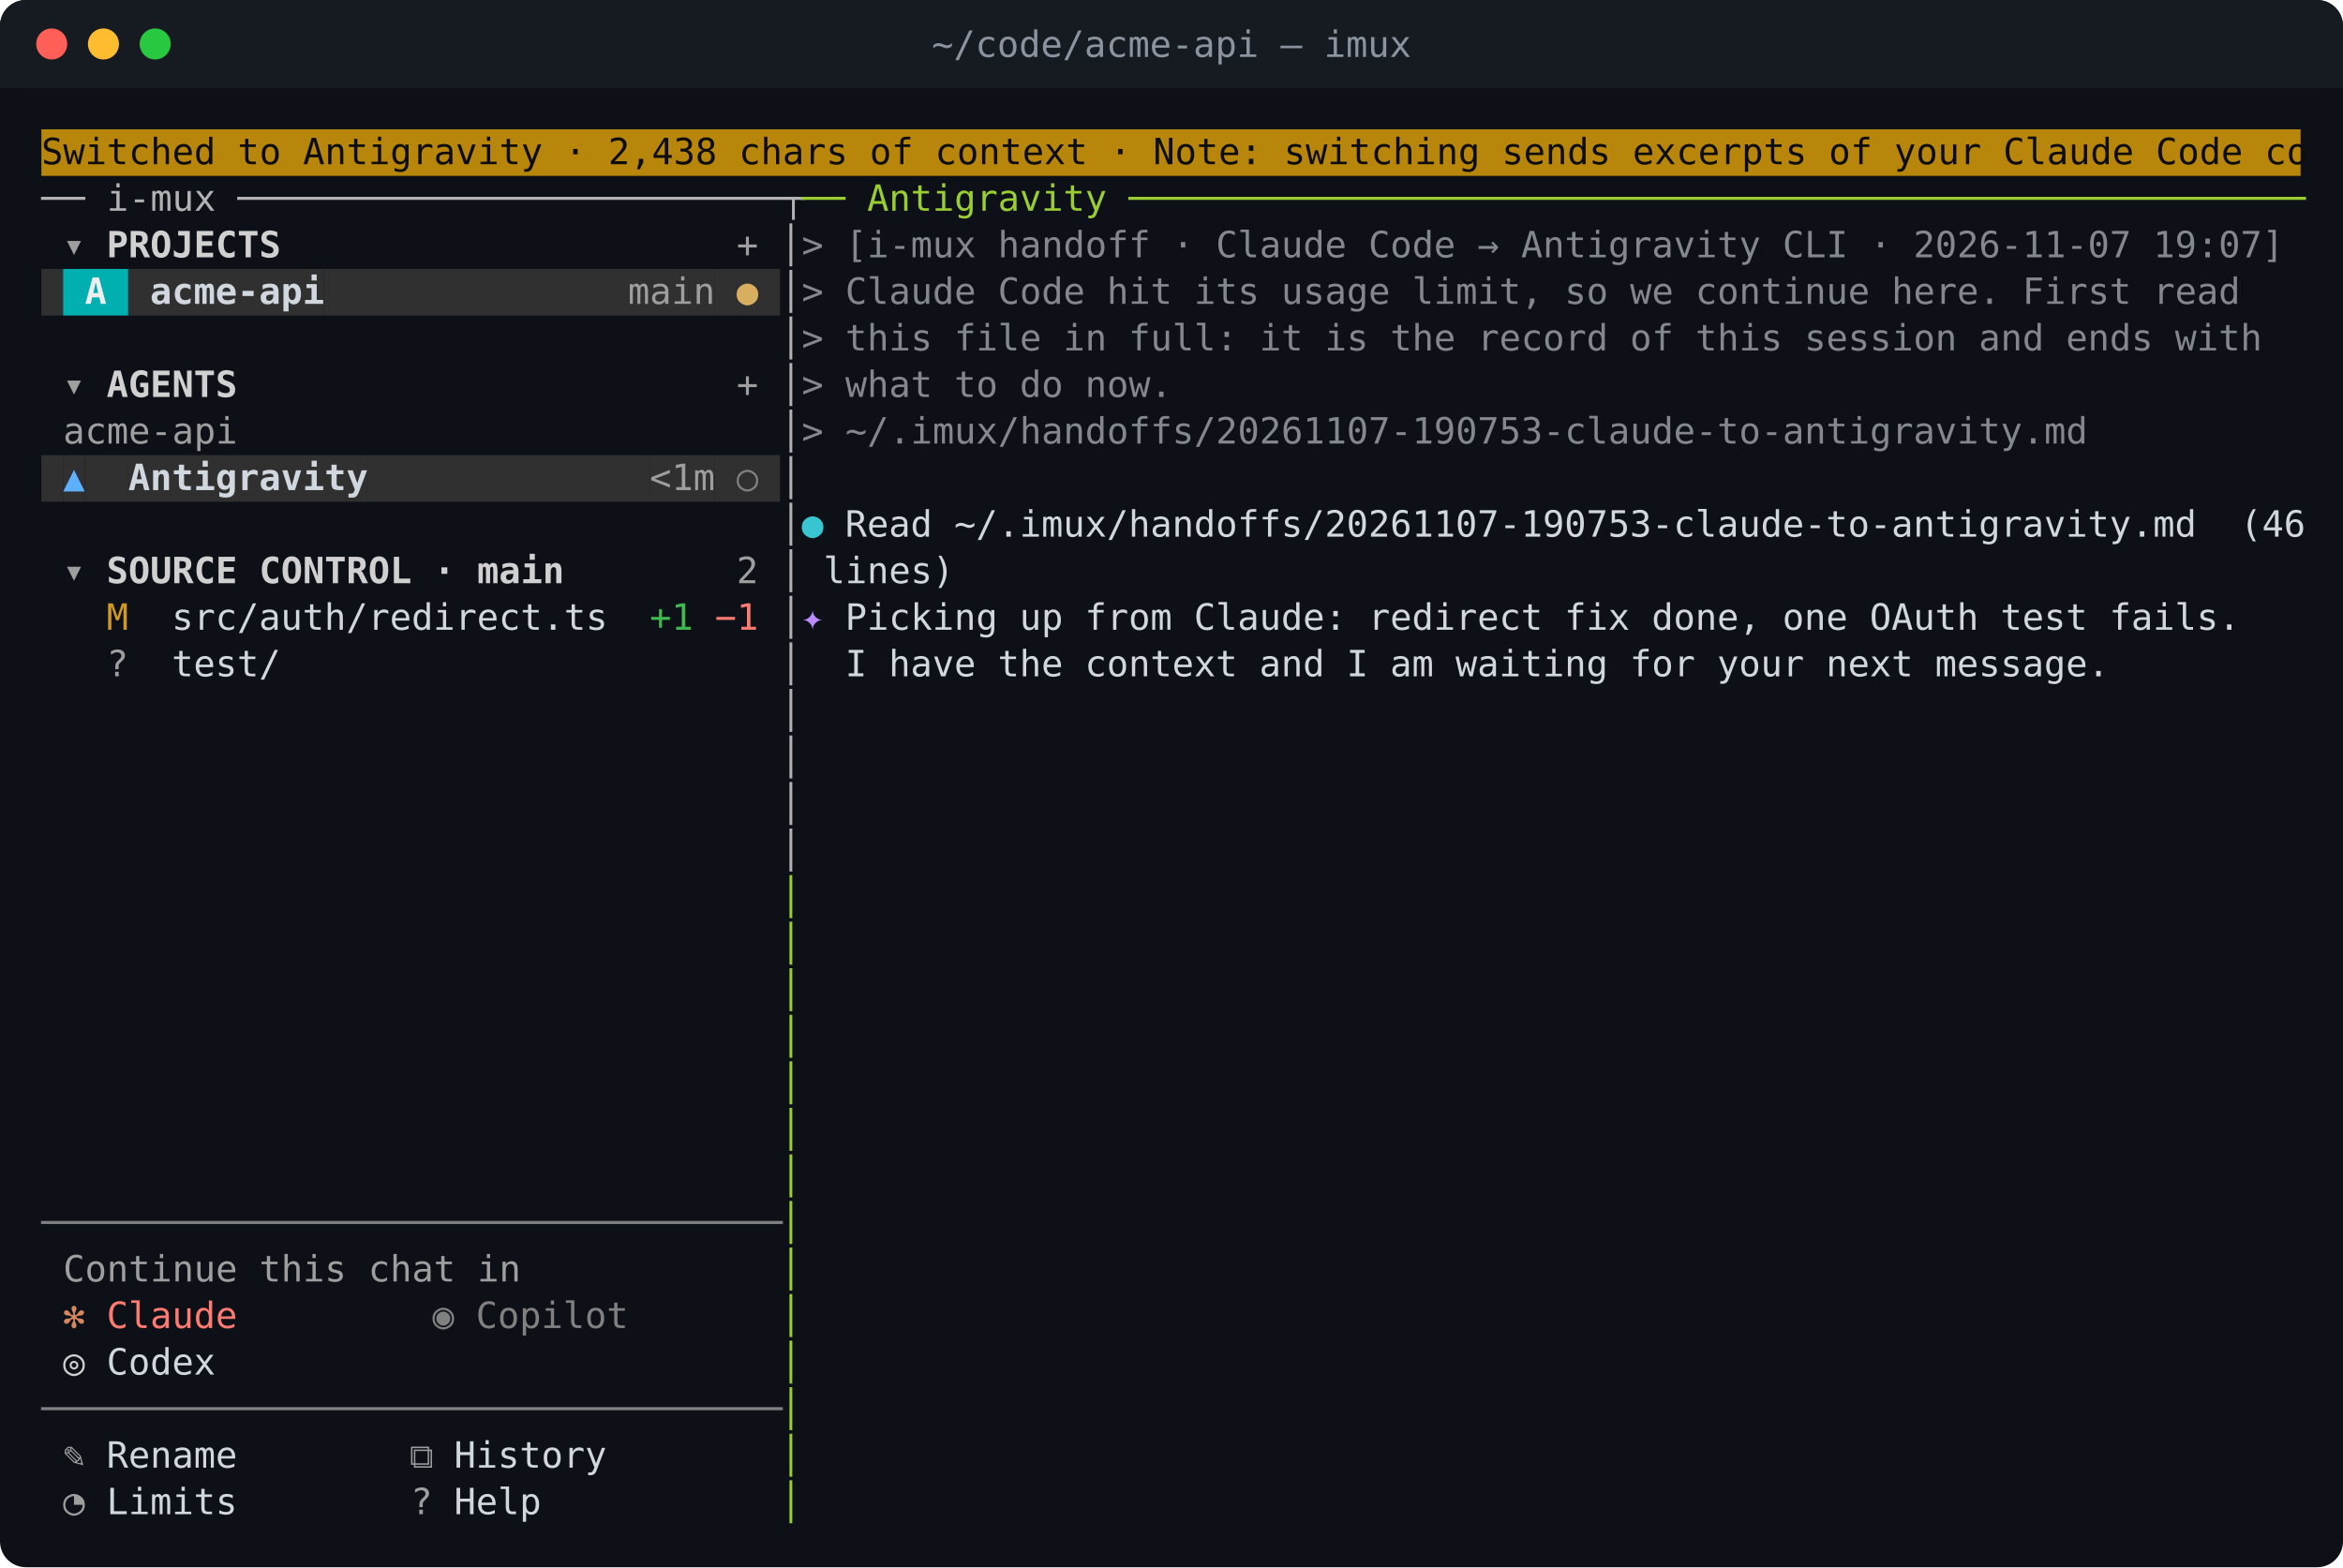
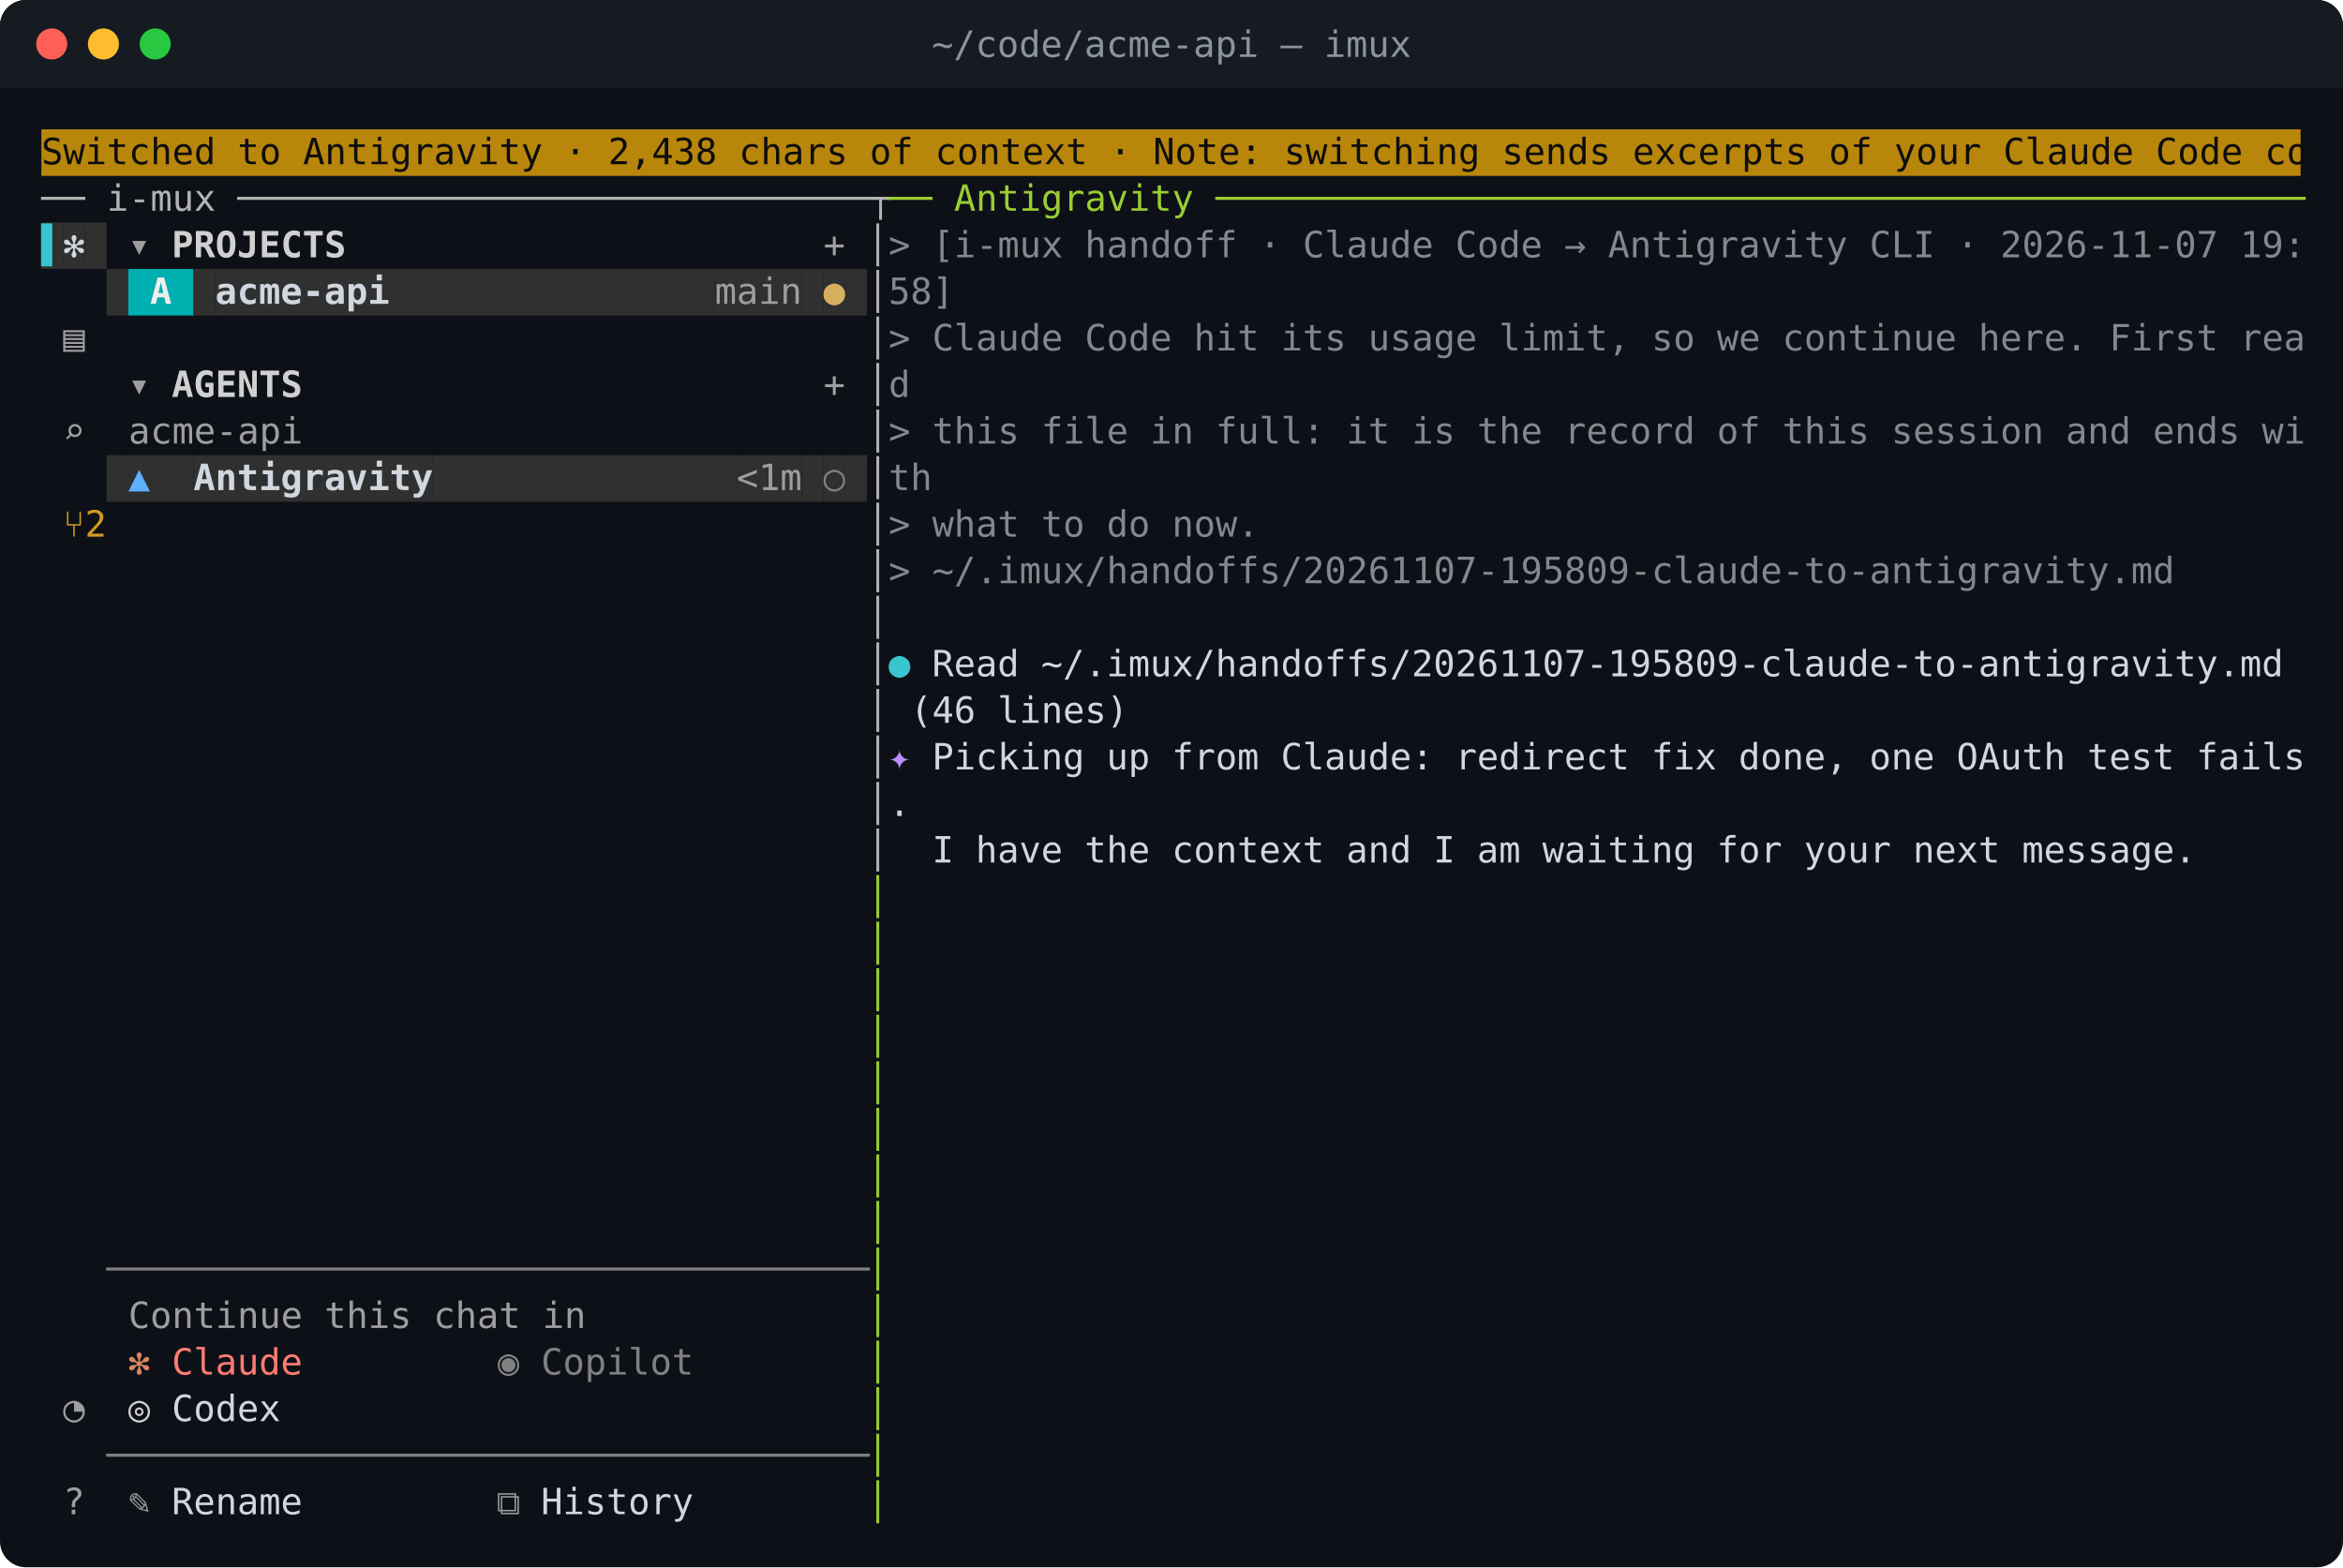
<svg xmlns="http://www.w3.org/2000/svg" xml:space="preserve" width="906" height="606" viewBox="0 0 906 606">
  <style>text{font-family:ui-monospace,SFMono-Regular,"SF Mono",Menlo,Consolas,"DejaVu Sans Mono","Liberation Mono",monospace;font-size:14px;white-space:pre}</style>
  <rect width="906" height="606" rx="10" fill="#0d1117" />
  <rect width="906" height="34" rx="10" fill="#161b22" />
  <rect y="24" width="906" height="10" fill="#161b22" />
  <circle cx="20" cy="17.0" r="6" fill="#ff5f57" />
  <circle cx="40" cy="17.0" r="6" fill="#febc2e" />
  <circle cx="60" cy="17.0" r="6" fill="#28c840" />
  <text x="453" y="22.0" fill="#8b949e" text-anchor="middle">~/code/acme-api — imux</text>
  <rect x="16.0" y="50.0" width="873.6" height="18.0" fill="#b8860b" />
-   <rect x="16.0" y="104.0" width="8.4" height="18.0" fill="#303030" />
-   <rect x="24.4" y="104.0" width="25.2" height="18.0" fill="#00afaf" />
-   <rect x="49.6" y="104.0" width="8.4" height="18.0" fill="#303030" />
-   <rect x="58.0" y="104.0" width="67.2" height="18.0" fill="#303030" />
-   <rect x="125.2" y="104.0" width="117.6" height="18.0" fill="#303030" />
-   <rect x="242.8" y="104.0" width="33.6" height="18.0" fill="#303030" />
-   <rect x="276.4" y="104.0" width="8.4" height="18.0" fill="#303030" />
-   <rect x="284.8" y="104.0" width="8.4" height="18.0" fill="#303030" />
-   <rect x="293.2" y="104.0" width="8.4" height="18.0" fill="#303030" />
-   <rect x="16.0" y="176.0" width="8.4" height="18.0" fill="#303030" />
-   <rect x="24.4" y="176.0" width="8.4" height="18.0" fill="#303030" />
-   <rect x="32.8" y="176.0" width="16.8" height="18.0" fill="#303030" />
-   <rect x="49.6" y="176.0" width="92.4" height="18.0" fill="#303030" />
-   <rect x="142.0" y="176.0" width="109.2" height="18.0" fill="#303030" />
-   <rect x="251.2" y="176.0" width="25.2" height="18.0" fill="#303030" />
-   <rect x="276.4" y="176.0" width="8.4" height="18.0" fill="#303030" />
-   <rect x="284.8" y="176.0" width="8.4" height="18.0" fill="#303030" />
-   <rect x="293.2" y="176.0" width="8.4" height="18.0" fill="#303030" />
+   <rect x="16.0" y="86.0" width="8.4" height="18.0" fill="#303030" />
+   <rect x="24.4" y="86.0" width="8.4" height="18.0" fill="#303030" />
+   <rect x="32.8" y="86.0" width="8.4" height="18.0" fill="#303030" />
+   <rect x="41.2" y="104.0" width="8.4" height="18.0" fill="#303030" />
+   <rect x="49.6" y="104.0" width="25.2" height="18.0" fill="#00afaf" />
+   <rect x="74.8" y="104.0" width="8.4" height="18.0" fill="#303030" />
+   <rect x="83.2" y="104.0" width="67.2" height="18.0" fill="#303030" />
+   <rect x="150.4" y="104.0" width="126.0" height="18.0" fill="#303030" />
+   <rect x="276.4" y="104.0" width="33.6" height="18.0" fill="#303030" />
+   <rect x="310.0" y="104.0" width="8.4" height="18.0" fill="#303030" />
+   <rect x="318.4" y="104.0" width="8.4" height="18.0" fill="#303030" />
+   <rect x="326.8" y="104.0" width="8.4" height="18.0" fill="#303030" />
+   <rect x="41.2" y="176.0" width="8.4" height="18.0" fill="#303030" />
+   <rect x="49.6" y="176.0" width="8.4" height="18.0" fill="#303030" />
+   <rect x="58.0" y="176.0" width="16.8" height="18.0" fill="#303030" />
+   <rect x="74.8" y="176.0" width="92.4" height="18.0" fill="#303030" />
+   <rect x="167.2" y="176.0" width="117.6" height="18.0" fill="#303030" />
+   <rect x="284.8" y="176.0" width="25.2" height="18.0" fill="#303030" />
+   <rect x="310.0" y="176.0" width="8.4" height="18.0" fill="#303030" />
+   <rect x="318.4" y="176.0" width="8.4" height="18.0" fill="#303030" />
+   <rect x="326.8" y="176.0" width="8.4" height="18.0" fill="#303030" />
  <text x="16 24.4 32.8 41.2 49.6 58 66.4 74.8 83.2 91.6 100 108.4 116.8 125.2 133.6 142 150.4 158.8 167.2 175.6 184 192.4 200.8 209.2 217.6 226 234.4 242.8 251.2 259.6 268 276.4 284.8 293.2 301.6 310 318.4 326.8 335.2 343.6 352 360.4 368.8 377.2 385.6 394 402.4 410.8 419.2 427.6 436 444.4 452.8 461.2 469.6 478 486.4 494.8 503.2 511.6 520 528.4 536.8 545.2 553.6 562 570.4 578.8 587.2 595.6 604 612.4 620.8 629.2 637.6 646 654.4 662.8 671.2 679.6 688 696.4 704.8 713.2 721.6 730 738.4 746.8 755.2 763.6 772 780.4 788.8 797.2 805.6 814 822.4 830.8 839.2 847.6 856 864.4 872.8 881.2" y="63.5" fill="#0d0d0d">Switched to Antigravity · 2,438 chars of context · Note: switching sends excerpts of your Claude Code co</text>
-   <text x="16 24.4 32.8 41.2 49.6 58 66.4 74.8 83.2 91.6 100 108.4 116.8 125.2 133.6 142 150.4 158.8 167.2 175.6 184 192.4 200.8 209.2 217.6 226 234.4 242.8 251.2 259.6 268 276.4 284.8 293.2 301.6" y="81.5" fill="#b3b3b3">── i-mux ─────────────────────────┬</text>
-   <text x="310 318.4 326.8 335.2 343.6 352 360.4 368.8 377.2 385.6 394 402.4 410.8 419.2 427.6 436 444.4 452.8 461.2 469.6 478 486.4 494.8 503.2 511.6 520 528.4 536.8 545.2 553.6 562 570.4 578.8 587.2 595.6 604 612.4 620.8 629.2 637.6 646 654.4 662.8 671.2 679.6 688 696.4 704.8 713.2 721.6 730 738.4 746.8 755.2 763.6 772 780.4 788.8 797.2 805.6 814 822.4 830.8 839.2 847.6 856 864.4 872.8 881.2" y="81.5" fill="#9acd32">── Antigravity ──────────────────────────────────────────────────────</text>
-   <text x="24.4" y="99.5" fill="#9e9e9e">▾</text>
-   <text x="41.2 49.6 58 66.4 74.8 83.2 91.6 100" y="99.5" fill="#d0d0d0" font-weight="bold">PROJECTS</text>
-   <text x="284.8" y="99.5" fill="#9e9e9e">+</text>
-   <text x="301.6" y="99.5" fill="#b3b3b3">│</text>
-   <text x="310 318.4 326.8 335.2 343.6 352 360.4 368.8 377.2 385.6 394 402.4 410.8 419.2 427.6 436 444.4 452.8 461.2 469.6 478 486.4 494.8 503.2 511.6 520 528.4 536.8 545.2 553.6 562 570.4 578.8 587.2 595.6 604 612.4 620.8 629.2 637.6 646 654.4 662.8 671.2 679.6 688 696.4 704.8 713.2 721.6 730 738.4 746.8 755.2 763.6 772 780.4 788.8 797.2 805.6 814 822.4 830.8 839.2 847.6 856 864.4 872.8" y="99.5" fill="#d0d7de" opacity="0.6">&gt; [i-mux handoff · Claude Code → Antigravity CLI · 2026-11-07 19:07]</text>
-   <text x="32.8" y="117.5" fill="#eeeeee" font-weight="bold">A</text>
-   <text x="58 66.4 74.8 83.2 91.6 100 108.4 116.8" y="117.5" fill="#d0d7de" font-weight="bold">acme-api</text>
-   <text x="242.8 251.2 259.6 268" y="117.5" fill="#9e9e9e">main</text>
-   <text x="284.8" y="117.5" fill="#d7af5f">●</text>
-   <text x="301.6" y="117.5" fill="#b3b3b3">│</text>
-   <text x="310 318.4 326.8 335.2 343.6 352 360.4 368.8 377.2 385.6 394 402.4 410.8 419.2 427.6 436 444.4 452.8 461.2 469.6 478 486.4 494.8 503.2 511.6 520 528.4 536.8 545.2 553.6 562 570.4 578.8 587.2 595.6 604 612.4 620.8 629.2 637.6 646 654.4 662.8 671.2 679.6 688 696.4 704.8 713.2 721.6 730 738.4 746.8 755.2 763.6 772 780.4 788.8 797.2 805.6 814 822.4 830.8 839.2 847.6 856" y="117.5" fill="#d0d7de" opacity="0.6">&gt; Claude Code hit its usage limit, so we continue here. First read</text>
-   <text x="301.6" y="135.5" fill="#b3b3b3">│</text>
-   <text x="310 318.4 326.8 335.2 343.6 352 360.4 368.8 377.2 385.6 394 402.4 410.8 419.2 427.6 436 444.4 452.8 461.2 469.6 478 486.4 494.8 503.2 511.6 520 528.4 536.8 545.2 553.6 562 570.4 578.8 587.2 595.6 604 612.4 620.8 629.2 637.6 646 654.4 662.8 671.2 679.6 688 696.4 704.8 713.2 721.6 730 738.4 746.8 755.2 763.6 772 780.4 788.8 797.2 805.6 814 822.4 830.8 839.2 847.6 856 864.4" y="135.5" fill="#d0d7de" opacity="0.6">&gt; this file in full: it is the record of this session and ends with</text>
-   <text x="24.4" y="153.5" fill="#9e9e9e">▾</text>
-   <text x="41.2 49.6 58 66.4 74.8 83.2" y="153.5" fill="#d0d0d0" font-weight="bold">AGENTS</text>
-   <text x="284.8" y="153.5" fill="#9e9e9e">+</text>
-   <text x="301.6" y="153.5" fill="#b3b3b3">│</text>
-   <text x="310 318.4 326.8 335.2 343.6 352 360.4 368.8 377.2 385.6 394 402.4 410.8 419.2 427.6 436 444.4" y="153.5" fill="#d0d7de" opacity="0.6">&gt; what to do now.</text>
-   <text x="24.4 32.8 41.2 49.6 58 66.4 74.8 83.2" y="171.5" fill="#9e9e9e">acme-api</text>
-   <text x="301.6" y="171.5" fill="#b3b3b3">│</text>
-   <text x="310 318.4 326.8 335.2 343.6 352 360.4 368.8 377.2 385.6 394 402.4 410.8 419.2 427.6 436 444.4 452.8 461.2 469.6 478 486.4 494.8 503.2 511.6 520 528.4 536.8 545.2 553.6 562 570.4 578.8 587.2 595.6 604 612.4 620.8 629.2 637.6 646 654.4 662.8 671.2 679.6 688 696.4 704.8 713.2 721.6 730 738.4 746.8 755.2 763.6 772 780.4 788.8 797.2" y="171.5" fill="#d0d7de" opacity="0.6">&gt; ~/.imux/handoffs/20261107-190753-claude-to-antigravity.md</text>
-   <text x="24.4" y="189.5" fill="#5fafff">▲</text>
-   <text x="49.6 58 66.4 74.8 83.2 91.6 100 108.4 116.8 125.2 133.6" y="189.5" fill="#d0d7de" font-weight="bold">Antigravity</text>
-   <text x="251.2 259.6 268" y="189.5" fill="#9e9e9e">&lt;1m</text>
-   <text x="284.8" y="189.5" fill="#808080">○</text>
-   <text x="301.6" y="189.5" fill="#b3b3b3">│</text>
-   <text x="301.6" y="207.5" fill="#b3b3b3">│</text>
-   <text x="310" y="207.5" fill="#39c5cf">●</text>
-   <text x="326.8 335.2 343.6 352 360.4 368.8 377.2 385.6 394 402.4 410.8 419.2 427.6 436 444.4 452.8 461.2 469.6 478 486.4 494.8 503.2 511.6 520 528.4 536.8 545.2 553.6 562 570.4 578.8 587.2 595.6 604 612.4 620.8 629.2 637.6 646 654.4 662.8 671.2 679.6 688 696.4 704.8 713.2 721.6 730 738.4 746.8 755.2 763.6 772 780.4 788.8 797.2 805.6 814 822.4 830.8 839.2 847.6 856 864.4 872.8 881.2" y="207.5" fill="#d0d7de">Read ~/.imux/handoffs/20261107-190753-claude-to-antigravity.md  (46</text>
-   <text x="24.4" y="225.5" fill="#9e9e9e">▾</text>
-   <text x="41.2 49.6 58 66.4 74.8 83.2 91.6 100 108.4 116.8 125.2 133.6 142 150.4 158.8 167.2 175.6 184 192.4 200.8 209.2" y="225.5" fill="#d0d0d0" font-weight="bold">SOURCE CONTROL · main</text>
-   <text x="284.8" y="225.5" fill="#9e9e9e">2</text>
-   <text x="301.6" y="225.5" fill="#b3b3b3">│</text>
-   <text x="318.4 326.8 335.2 343.6 352 360.4" y="225.5" fill="#d0d7de">lines)</text>
-   <text x="41.2" y="243.5" fill="#d29922">M</text>
-   <text x="66.4 74.8 83.2 91.6 100 108.4 116.8 125.2 133.6 142 150.4 158.8 167.2 175.6 184 192.4 200.8 209.2 217.6 226" y="243.5" fill="#d0d7de">src/auth/redirect.ts</text>
-   <text x="251.2 259.6" y="243.5" fill="#3fb950">+1</text>
-   <text x="276.4 284.8" y="243.5" fill="#ff7b72">−1</text>
-   <text x="301.6" y="243.5" fill="#b3b3b3">│</text>
-   <text x="310" y="243.5" fill="#bc8cff">✦</text>
-   <text x="326.8 335.2 343.6 352 360.4 368.8 377.2 385.6 394 402.4 410.8 419.2 427.6 436 444.4 452.8 461.2 469.6 478 486.4 494.8 503.2 511.6 520 528.4 536.8 545.2 553.6 562 570.4 578.8 587.2 595.6 604 612.4 620.8 629.2 637.6 646 654.4 662.8 671.2 679.6 688 696.4 704.8 713.2 721.6 730 738.4 746.8 755.2 763.6 772 780.4 788.8 797.2 805.6 814 822.4 830.8 839.2 847.6 856" y="243.5" fill="#d0d7de">Picking up from Claude: redirect fix done, one OAuth test fails.</text>
-   <text x="41.2" y="261.5" fill="#9e9e9e">?</text>
-   <text x="66.4 74.8 83.2 91.6 100" y="261.5" fill="#d0d7de">test/</text>
-   <text x="301.6" y="261.5" fill="#b3b3b3">│</text>
-   <text x="326.8 335.2 343.6 352 360.4 368.8 377.2 385.6 394 402.4 410.8 419.2 427.6 436 444.4 452.8 461.2 469.6 478 486.4 494.8 503.2 511.6 520 528.4 536.8 545.2 553.6 562 570.4 578.8 587.2 595.6 604 612.4 620.8 629.2 637.6 646 654.4 662.8 671.2 679.6 688 696.4 704.8 713.2 721.6 730 738.4 746.8 755.2 763.6 772 780.4 788.8 797.2 805.6" y="261.5" fill="#d0d7de">I have the context and I am waiting for your next message.</text>
-   <text x="301.6" y="279.5" fill="#b3b3b3">│</text>
-   <text x="301.6" y="297.5" fill="#b3b3b3">│</text>
-   <text x="301.6" y="315.5" fill="#b3b3b3">│</text>
-   <text x="301.6" y="333.5" fill="#b3b3b3">│</text>
-   <text x="301.6" y="351.5" fill="#9acd32">│</text>
-   <text x="301.6" y="369.5" fill="#9acd32">│</text>
-   <text x="301.6" y="387.5" fill="#9acd32">│</text>
-   <text x="301.6" y="405.5" fill="#9acd32">│</text>
-   <text x="301.6" y="423.5" fill="#9acd32">│</text>
-   <text x="301.6" y="441.5" fill="#9acd32">│</text>
-   <text x="301.6" y="459.5" fill="#9acd32">│</text>
-   <text x="16 24.4 32.8 41.2 49.6 58 66.4 74.8 83.2 91.6 100 108.4 116.8 125.2 133.6 142 150.4 158.8 167.2 175.6 184 192.4 200.8 209.2 217.6 226 234.4 242.8 251.2 259.6 268 276.4 284.8 293.2" y="477.5" fill="#808080">──────────────────────────────────</text>
-   <text x="301.6" y="477.5" fill="#9acd32">│</text>
-   <text x="24.4 32.8 41.2 49.6 58 66.4 74.8 83.2 91.6 100 108.4 116.8 125.2 133.6 142 150.4 158.8 167.2 175.6 184 192.4" y="495.5" fill="#9e9e9e">Continue this chat in</text>
-   <text x="301.6" y="495.5" fill="#9acd32">│</text>
-   <text x="24.4" y="513.5" fill="#d7875f">✻</text>
-   <text x="41.2 49.6 58 66.4 74.8 83.2" y="513.5" fill="#ff7b72">Claude</text>
-   <text x="167.2" y="513.5" fill="#808080">◉</text>
-   <text x="184 192.4 200.8 209.2 217.6 226 234.4" y="513.5" fill="#808080">Copilot</text>
-   <text x="301.6" y="513.5" fill="#9acd32">│</text>
-   <text x="24.4" y="531.5" fill="#d0d0d0">◎</text>
-   <text x="41.2 49.6 58 66.4 74.8" y="531.5" fill="#d0d7de">Codex</text>
-   <text x="301.6" y="531.5" fill="#9acd32">│</text>
-   <text x="16 24.4 32.8 41.2 49.6 58 66.4 74.8 83.2 91.6 100 108.4 116.8 125.2 133.6 142 150.4 158.8 167.2 175.6 184 192.4 200.8 209.2 217.6 226 234.4 242.8 251.2 259.6 268 276.4 284.8 293.2" y="549.5" fill="#808080">──────────────────────────────────</text>
-   <text x="301.6" y="549.5" fill="#9acd32">│</text>
-   <text x="24.4" y="567.5" fill="#9e9e9e">✎</text>
-   <text x="41.2 49.6 58 66.4 74.8 83.2" y="567.5" fill="#d0d7de">Rename</text>
-   <text x="158.8" y="567.5" fill="#9e9e9e">⧉</text>
-   <text x="175.6 184 192.4 200.8 209.2 217.6 226" y="567.5" fill="#d0d7de">History</text>
-   <text x="301.6" y="567.5" fill="#9acd32">│</text>
-   <text x="24.4" y="585.5" fill="#9e9e9e">◔</text>
-   <text x="41.2 49.6 58 66.4 74.8 83.2" y="585.5" fill="#d0d7de">Limits</text>
-   <text x="158.8" y="585.5" fill="#9e9e9e">?</text>
-   <text x="175.6 184 192.4 200.8" y="585.5" fill="#d0d7de">Help</text>
-   <text x="301.6" y="585.5" fill="#9acd32">│</text>
+   <text x="16 24.4 32.8 41.2 49.6 58 66.4 74.8 83.2 91.6 100 108.4 116.8 125.2 133.6 142 150.4 158.8 167.2 175.6 184 192.4 200.8 209.2 217.6 226 234.4 242.8 251.2 259.6 268 276.4 284.8 293.2 301.6 310 318.4 326.8 335.2" y="81.5" fill="#b3b3b3">── i-mux ─────────────────────────────┬</text>
+   <text x="343.6 352 360.4 368.8 377.2 385.6 394 402.4 410.8 419.2 427.6 436 444.4 452.8 461.2 469.6 478 486.4 494.8 503.2 511.6 520 528.4 536.8 545.2 553.6 562 570.4 578.8 587.2 595.6 604 612.4 620.8 629.2 637.6 646 654.4 662.8 671.2 679.6 688 696.4 704.8 713.2 721.6 730 738.4 746.8 755.2 763.6 772 780.4 788.8 797.2 805.6 814 822.4 830.8 839.2 847.6 856 864.4 872.8 881.2" y="81.5" fill="#9acd32">── Antigravity ──────────────────────────────────────────────────</text>
+   <text x="16" y="99.5" fill="#39c5cf">▌</text>
+   <text x="24.4" y="99.5" fill="#d0d7de" font-weight="bold">✻</text>
+   <text x="49.6" y="99.5" fill="#9e9e9e">▾</text>
+   <text x="66.4 74.8 83.2 91.6 100 108.4 116.8 125.2" y="99.5" fill="#d0d0d0" font-weight="bold">PROJECTS</text>
+   <text x="318.4" y="99.5" fill="#9e9e9e">+</text>
+   <text x="335.2" y="99.5" fill="#b3b3b3">│</text>
+   <text x="343.6 352 360.4 368.8 377.2 385.6 394 402.4 410.8 419.2 427.6 436 444.4 452.8 461.2 469.6 478 486.4 494.8 503.2 511.6 520 528.4 536.8 545.2 553.6 562 570.4 578.8 587.2 595.6 604 612.4 620.8 629.2 637.6 646 654.4 662.8 671.2 679.6 688 696.4 704.8 713.2 721.6 730 738.4 746.8 755.2 763.6 772 780.4 788.8 797.2 805.6 814 822.4 830.8 839.2 847.6 856 864.4 872.8 881.2" y="99.5" fill="#d0d7de" opacity="0.6">&gt; [i-mux handoff · Claude Code → Antigravity CLI · 2026-11-07 19:</text>
+   <text x="58" y="117.5" fill="#eeeeee" font-weight="bold">A</text>
+   <text x="83.2 91.6 100 108.4 116.8 125.2 133.6 142" y="117.5" fill="#d0d7de" font-weight="bold">acme-api</text>
+   <text x="276.4 284.8 293.2 301.6" y="117.5" fill="#9e9e9e">main</text>
+   <text x="318.4" y="117.5" fill="#d7af5f">●</text>
+   <text x="335.2" y="117.5" fill="#b3b3b3">│</text>
+   <text x="343.6 352 360.4" y="117.5" fill="#d0d7de" opacity="0.6">58]</text>
+   <text x="24.4" y="135.5" fill="#9e9e9e">▤</text>
+   <text x="335.2" y="135.5" fill="#b3b3b3">│</text>
+   <text x="343.6 352 360.4 368.8 377.2 385.6 394 402.4 410.8 419.2 427.6 436 444.4 452.8 461.2 469.6 478 486.4 494.8 503.2 511.6 520 528.4 536.8 545.2 553.6 562 570.4 578.8 587.2 595.6 604 612.4 620.8 629.2 637.6 646 654.4 662.8 671.2 679.6 688 696.4 704.8 713.2 721.6 730 738.4 746.8 755.2 763.6 772 780.4 788.8 797.2 805.6 814 822.4 830.8 839.2 847.6 856 864.4 872.8 881.2" y="135.5" fill="#d0d7de" opacity="0.6">&gt; Claude Code hit its usage limit, so we continue here. First rea</text>
+   <text x="49.6" y="153.5" fill="#9e9e9e">▾</text>
+   <text x="66.4 74.8 83.2 91.6 100 108.4" y="153.5" fill="#d0d0d0" font-weight="bold">AGENTS</text>
+   <text x="318.4" y="153.5" fill="#9e9e9e">+</text>
+   <text x="335.2" y="153.5" fill="#b3b3b3">│</text>
+   <text x="343.6" y="153.5" fill="#d0d7de" opacity="0.6">d</text>
+   <text x="24.4 32.8 41.2 49.6 58 66.4 74.8 83.2 91.6 100 108.4" y="171.5" fill="#9e9e9e">⌕  acme-api</text>
+   <text x="335.2" y="171.5" fill="#b3b3b3">│</text>
+   <text x="343.6 352 360.4 368.8 377.2 385.6 394 402.4 410.8 419.2 427.6 436 444.4 452.8 461.2 469.6 478 486.4 494.8 503.2 511.6 520 528.4 536.8 545.2 553.6 562 570.4 578.8 587.2 595.6 604 612.4 620.8 629.2 637.6 646 654.4 662.8 671.2 679.6 688 696.4 704.8 713.2 721.6 730 738.4 746.8 755.2 763.6 772 780.4 788.8 797.2 805.6 814 822.4 830.8 839.2 847.6 856 864.4 872.8 881.2" y="171.5" fill="#d0d7de" opacity="0.6">&gt; this file in full: it is the record of this session and ends wi</text>
+   <text x="49.6" y="189.5" fill="#5fafff">▲</text>
+   <text x="74.8 83.2 91.6 100 108.4 116.8 125.2 133.6 142 150.4 158.8" y="189.5" fill="#d0d7de" font-weight="bold">Antigravity</text>
+   <text x="284.8 293.2 301.6" y="189.5" fill="#9e9e9e">&lt;1m</text>
+   <text x="318.4" y="189.5" fill="#808080">○</text>
+   <text x="335.2" y="189.5" fill="#b3b3b3">│</text>
+   <text x="343.6 352" y="189.5" fill="#d0d7de" opacity="0.6">th</text>
+   <text x="24.4 32.8" y="207.5" fill="#d29922">⑂2</text>
+   <text x="335.2" y="207.5" fill="#b3b3b3">│</text>
+   <text x="343.6 352 360.4 368.8 377.2 385.6 394 402.4 410.8 419.2 427.6 436 444.4 452.8 461.2 469.6 478" y="207.5" fill="#d0d7de" opacity="0.6">&gt; what to do now.</text>
+   <text x="335.2" y="225.5" fill="#b3b3b3">│</text>
+   <text x="343.6 352 360.4 368.8 377.2 385.6 394 402.4 410.8 419.2 427.6 436 444.4 452.8 461.2 469.6 478 486.4 494.8 503.2 511.6 520 528.4 536.8 545.2 553.6 562 570.4 578.8 587.2 595.6 604 612.4 620.8 629.2 637.6 646 654.4 662.8 671.2 679.6 688 696.4 704.8 713.2 721.6 730 738.4 746.8 755.2 763.6 772 780.4 788.8 797.2 805.6 814 822.4 830.8" y="225.5" fill="#d0d7de" opacity="0.6">&gt; ~/.imux/handoffs/20261107-195809-claude-to-antigravity.md</text>
+   <text x="335.2" y="243.5" fill="#b3b3b3">│</text>
+   <text x="335.2" y="261.5" fill="#b3b3b3">│</text>
+   <text x="343.6" y="261.5" fill="#39c5cf">●</text>
+   <text x="360.4 368.8 377.2 385.6 394 402.4 410.8 419.2 427.6 436 444.4 452.8 461.2 469.6 478 486.4 494.8 503.2 511.6 520 528.4 536.8 545.2 553.6 562 570.4 578.8 587.2 595.6 604 612.4 620.8 629.2 637.6 646 654.4 662.8 671.2 679.6 688 696.4 704.8 713.2 721.6 730 738.4 746.8 755.2 763.6 772 780.4 788.8 797.2 805.6 814 822.4 830.8 839.2 847.6 856 864.4 872.8" y="261.5" fill="#d0d7de">Read ~/.imux/handoffs/20261107-195809-claude-to-antigravity.md</text>
+   <text x="335.2" y="279.5" fill="#b3b3b3">│</text>
+   <text x="352 360.4 368.8 377.2 385.6 394 402.4 410.8 419.2 427.6" y="279.5" fill="#d0d7de">(46 lines)</text>
+   <text x="335.2" y="297.5" fill="#b3b3b3">│</text>
+   <text x="343.6" y="297.5" fill="#bc8cff">✦</text>
+   <text x="360.4 368.8 377.2 385.6 394 402.4 410.8 419.2 427.6 436 444.4 452.8 461.2 469.6 478 486.4 494.8 503.2 511.6 520 528.4 536.8 545.2 553.6 562 570.4 578.8 587.2 595.6 604 612.4 620.8 629.2 637.6 646 654.4 662.8 671.2 679.6 688 696.4 704.8 713.2 721.6 730 738.4 746.8 755.2 763.6 772 780.4 788.8 797.2 805.6 814 822.4 830.8 839.2 847.6 856 864.4 872.8 881.2" y="297.5" fill="#d0d7de">Picking up from Claude: redirect fix done, one OAuth test fails</text>
+   <text x="335.2" y="315.5" fill="#b3b3b3">│</text>
+   <text x="343.6" y="315.5" fill="#d0d7de">.</text>
+   <text x="335.2" y="333.5" fill="#b3b3b3">│</text>
+   <text x="360.4 368.8 377.2 385.6 394 402.4 410.8 419.2 427.6 436 444.4 452.8 461.2 469.6 478 486.4 494.8 503.2 511.6 520 528.4 536.8 545.2 553.6 562 570.4 578.8 587.2 595.6 604 612.4 620.8 629.2 637.6 646 654.4 662.8 671.2 679.6 688 696.4 704.8 713.2 721.6 730 738.4 746.8 755.2 763.6 772 780.4 788.8 797.2 805.6 814 822.4 830.8 839.2" y="333.5" fill="#d0d7de">I have the context and I am waiting for your next message.</text>
+   <text x="335.2" y="351.5" fill="#9acd32">│</text>
+   <text x="335.2" y="369.5" fill="#9acd32">│</text>
+   <text x="335.2" y="387.5" fill="#9acd32">│</text>
+   <text x="335.2" y="405.5" fill="#9acd32">│</text>
+   <text x="335.2" y="423.5" fill="#9acd32">│</text>
+   <text x="335.2" y="441.5" fill="#9acd32">│</text>
+   <text x="335.2" y="459.5" fill="#9acd32">│</text>
+   <text x="335.2" y="477.5" fill="#9acd32">│</text>
+   <text x="41.2 49.6 58 66.4 74.8 83.2 91.6 100 108.4 116.8 125.2 133.6 142 150.4 158.8 167.2 175.6 184 192.4 200.8 209.2 217.6 226 234.4 242.8 251.2 259.6 268 276.4 284.8 293.2 301.6 310 318.4 326.8" y="495.5" fill="#808080">───────────────────────────────────</text>
+   <text x="335.2" y="495.5" fill="#9acd32">│</text>
+   <text x="49.6 58 66.4 74.8 83.2 91.6 100 108.4 116.8 125.2 133.6 142 150.4 158.8 167.2 175.6 184 192.4 200.8 209.2 217.6" y="513.5" fill="#9e9e9e">Continue this chat in</text>
+   <text x="335.2" y="513.5" fill="#9acd32">│</text>
+   <text x="49.6" y="531.5" fill="#d7875f">✻</text>
+   <text x="66.4 74.8 83.2 91.6 100 108.4" y="531.5" fill="#ff7b72">Claude</text>
+   <text x="192.4" y="531.5" fill="#808080">◉</text>
+   <text x="209.2 217.6 226 234.4 242.8 251.2 259.6" y="531.5" fill="#808080">Copilot</text>
+   <text x="335.2" y="531.5" fill="#9acd32">│</text>
+   <text x="24.4" y="549.5" fill="#9e9e9e">◔</text>
+   <text x="49.6" y="549.5" fill="#d0d0d0">◎</text>
+   <text x="66.4 74.8 83.2 91.6 100" y="549.5" fill="#d0d7de">Codex</text>
+   <text x="335.2" y="549.5" fill="#9acd32">│</text>
+   <text x="41.2 49.6 58 66.4 74.8 83.2 91.6 100 108.4 116.8 125.2 133.6 142 150.4 158.8 167.2 175.6 184 192.4 200.8 209.2 217.6 226 234.4 242.8 251.2 259.6 268 276.4 284.8 293.2 301.6 310 318.4 326.8" y="567.5" fill="#808080">───────────────────────────────────</text>
+   <text x="335.2" y="567.5" fill="#9acd32">│</text>
+   <text x="24.4" y="585.5" fill="#9e9e9e">?</text>
+   <text x="49.6" y="585.5" fill="#9e9e9e">✎</text>
+   <text x="66.4 74.8 83.2 91.6 100 108.4" y="585.5" fill="#d0d7de">Rename</text>
+   <text x="192.4" y="585.5" fill="#9e9e9e">⧉</text>
+   <text x="209.2 217.6 226 234.4 242.8 251.2 259.6" y="585.5" fill="#d0d7de">History</text>
+   <text x="335.2" y="585.5" fill="#9acd32">│</text>
</svg>
